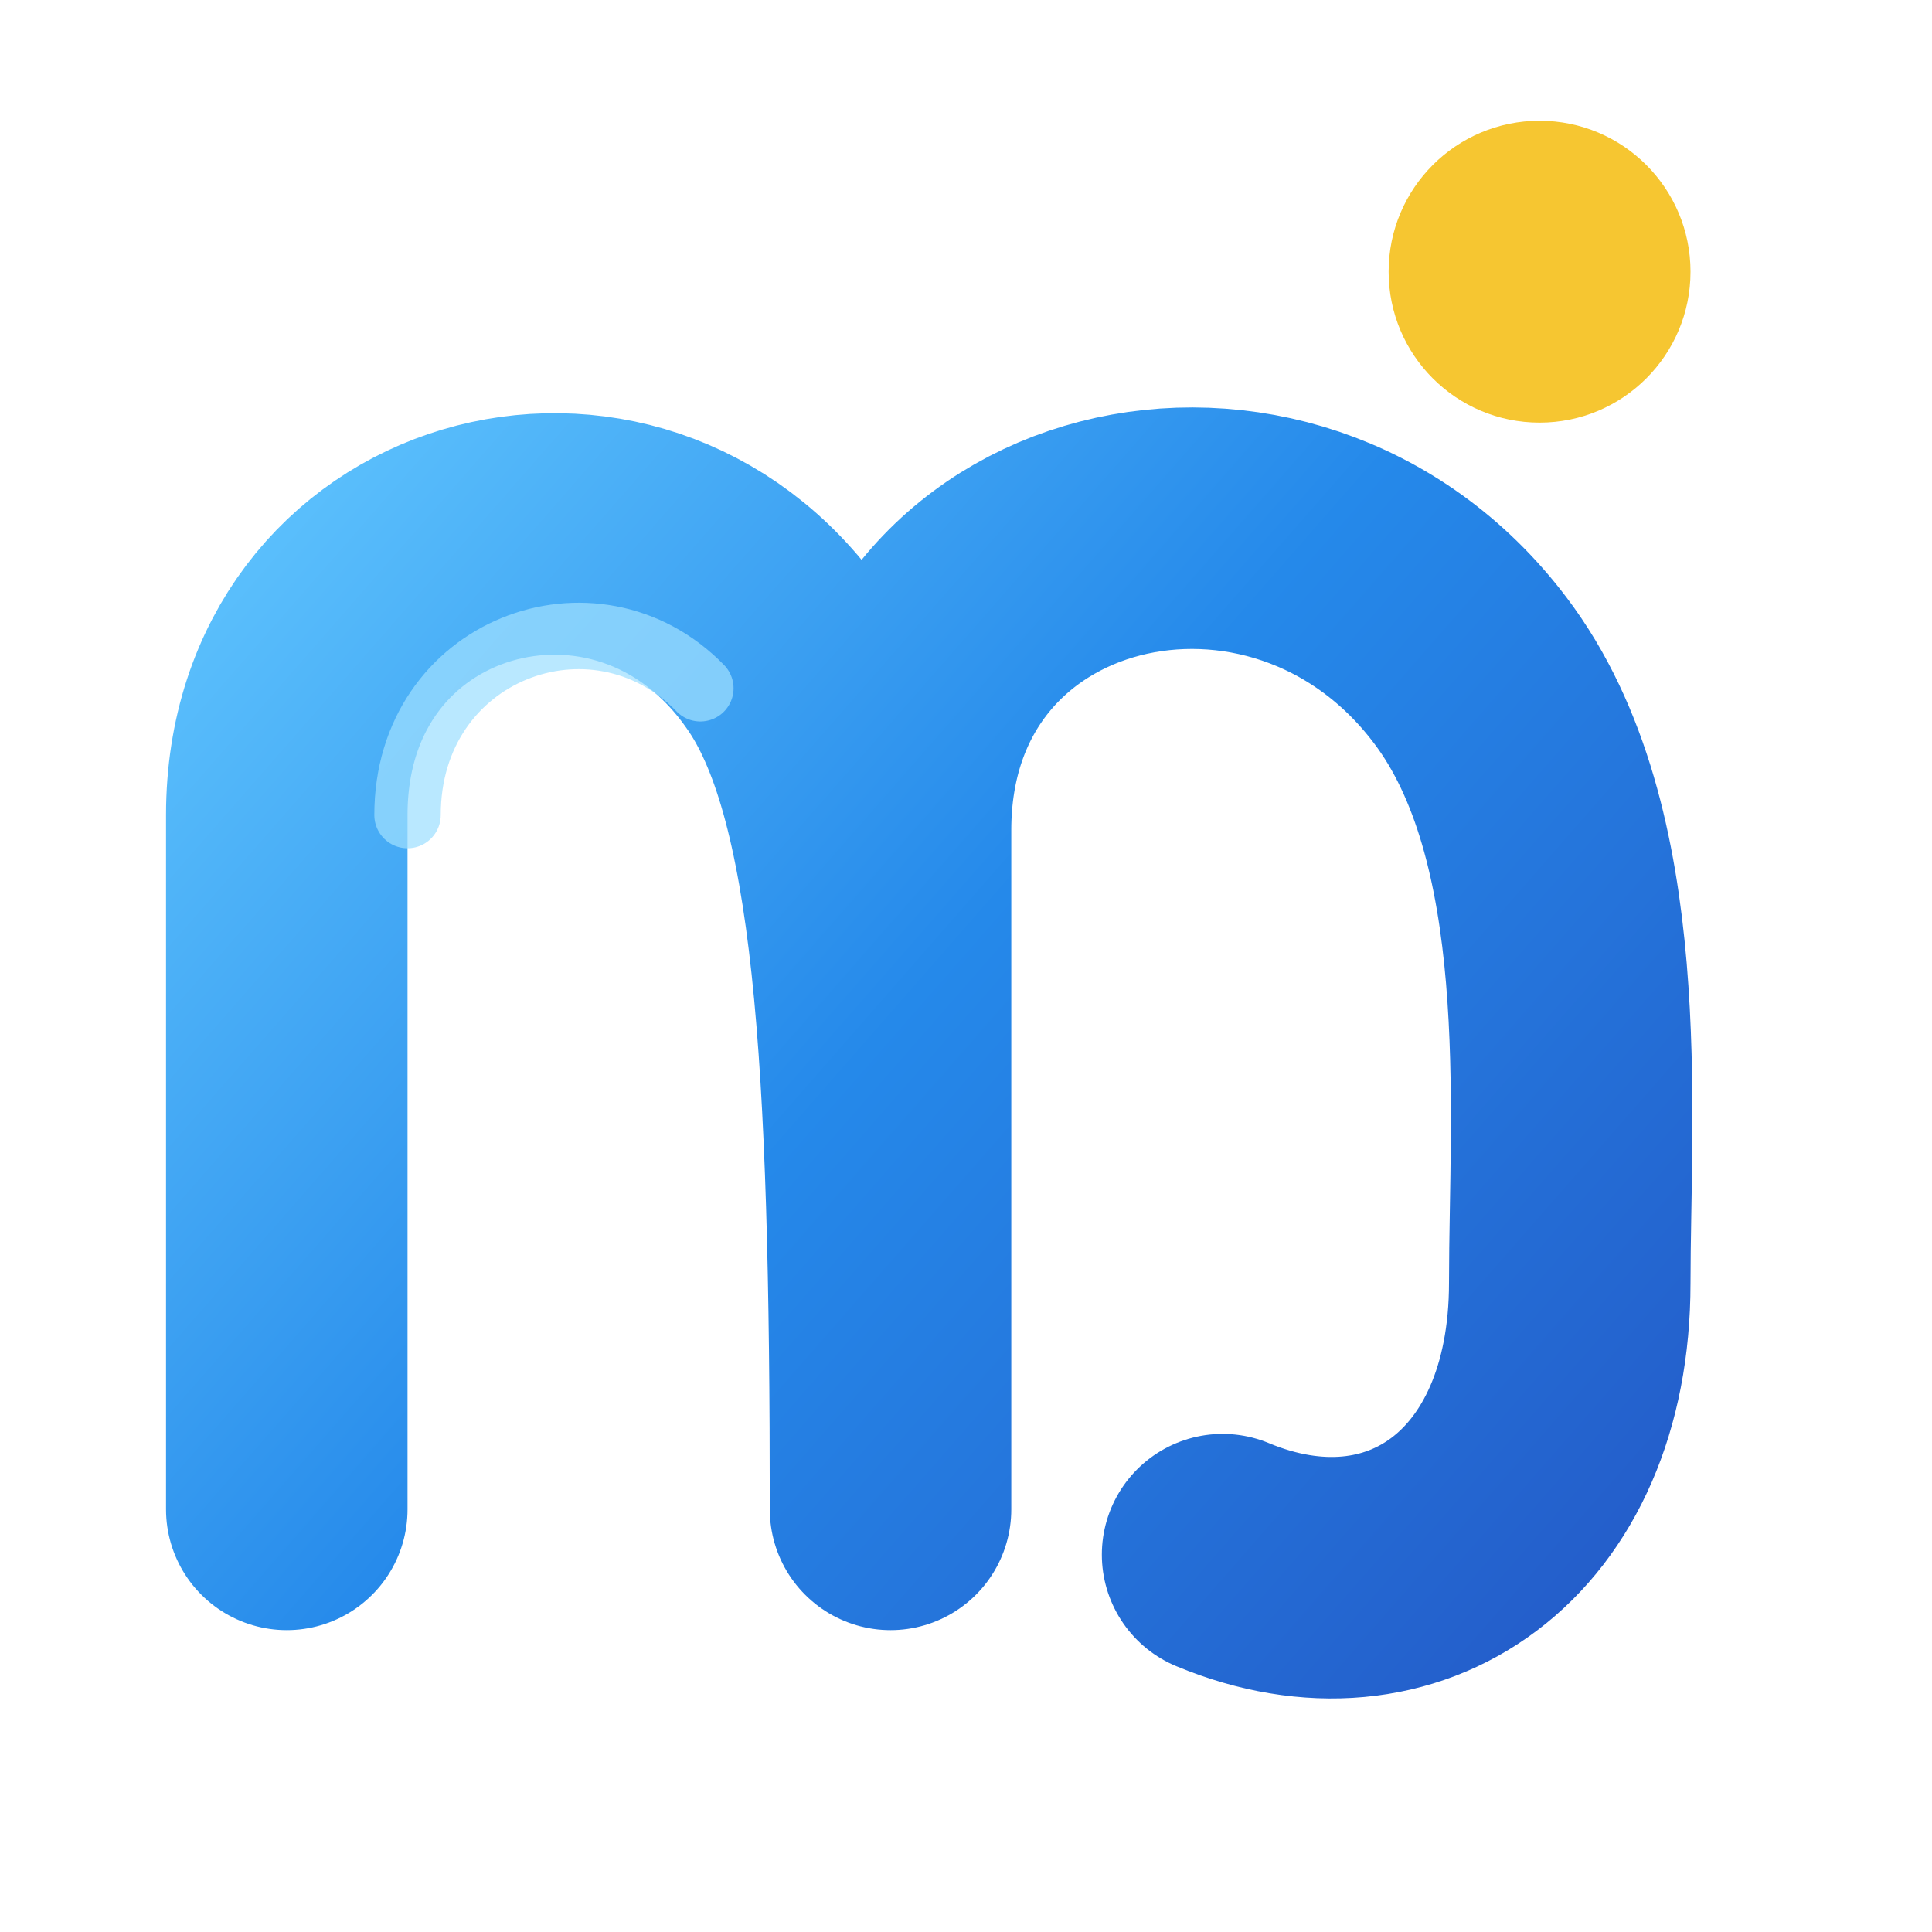
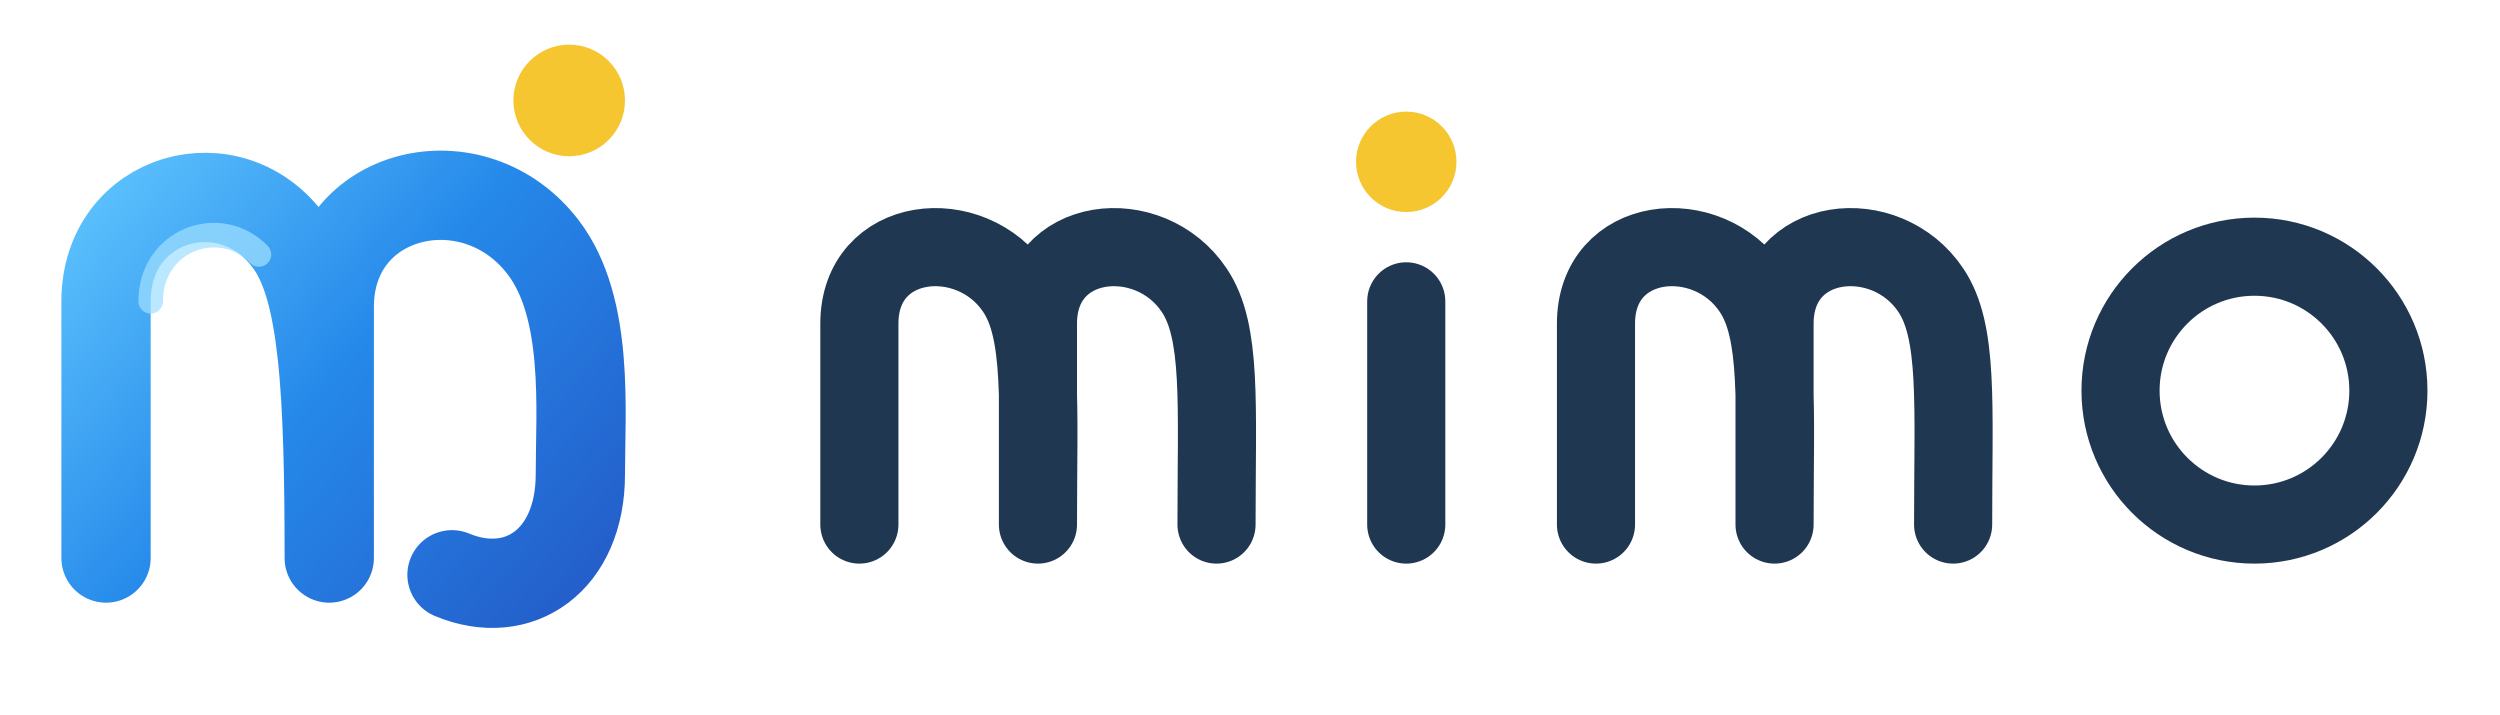
- <svg xmlns="http://www.w3.org/2000/svg" width="64" height="64" viewBox="0 0 64 64" fill="none">
+ <svg xmlns="http://www.w3.org/2000/svg" width="224" height="64" viewBox="0 0 224 64" fill="none">
  <defs>
    <linearGradient id="ribbon" x1="8" y1="12" x2="56" y2="54" gradientUnits="userSpaceOnUse">
      <stop stop-color="#63C8FF" />
      <stop offset="0.48" stop-color="#2589EA" />
      <stop offset="1" stop-color="#2459C7" />
    </linearGradient>
  </defs>
  <path d="M9.5 50V27C9.5 17.5 20.8 14.4 26 21.8C29 26 29.5 35 29.5 50V27.5C29.5 17 42.5 14 48.7 22.2C52.8 27.6 52 36.8 52 42.5C52 50.2 46.5 54 40.5 51.5" stroke="url(#ribbon)" stroke-width="8" stroke-linecap="round" stroke-linejoin="round" />
  <path d="M13.5 27C13.5 21.5 19.7 19.2 23.2 22.8" stroke="#9EDFFF" stroke-width="2.2" stroke-linecap="round" opacity="0.72" />
  <circle cx="51" cy="9" r="5" fill="#F6C631" />
+   <g stroke="#203752" stroke-width="7" stroke-linecap="round" stroke-linejoin="round">
+     <path d="M77 47V29C77 21 87 20 91 26C93.5 29.7 93 36.2 93 47V29C93 21 103 20 107 26C109.5 29.7 109 36.2 109 47" />
+     <path d="M126 27V47" />
+     <path d="M143 47V29C143 21 153 20 157 26C159.5 29.7 159 36.2 159 47V29C159 21 169 20 173 26C175.5 29.7 175 36.2 175 47" />
+     <circle cx="202" cy="35" r="12" />
+   </g>
+   <circle cx="126" cy="14.5" r="4.5" fill="#F6C631" />
</svg>
